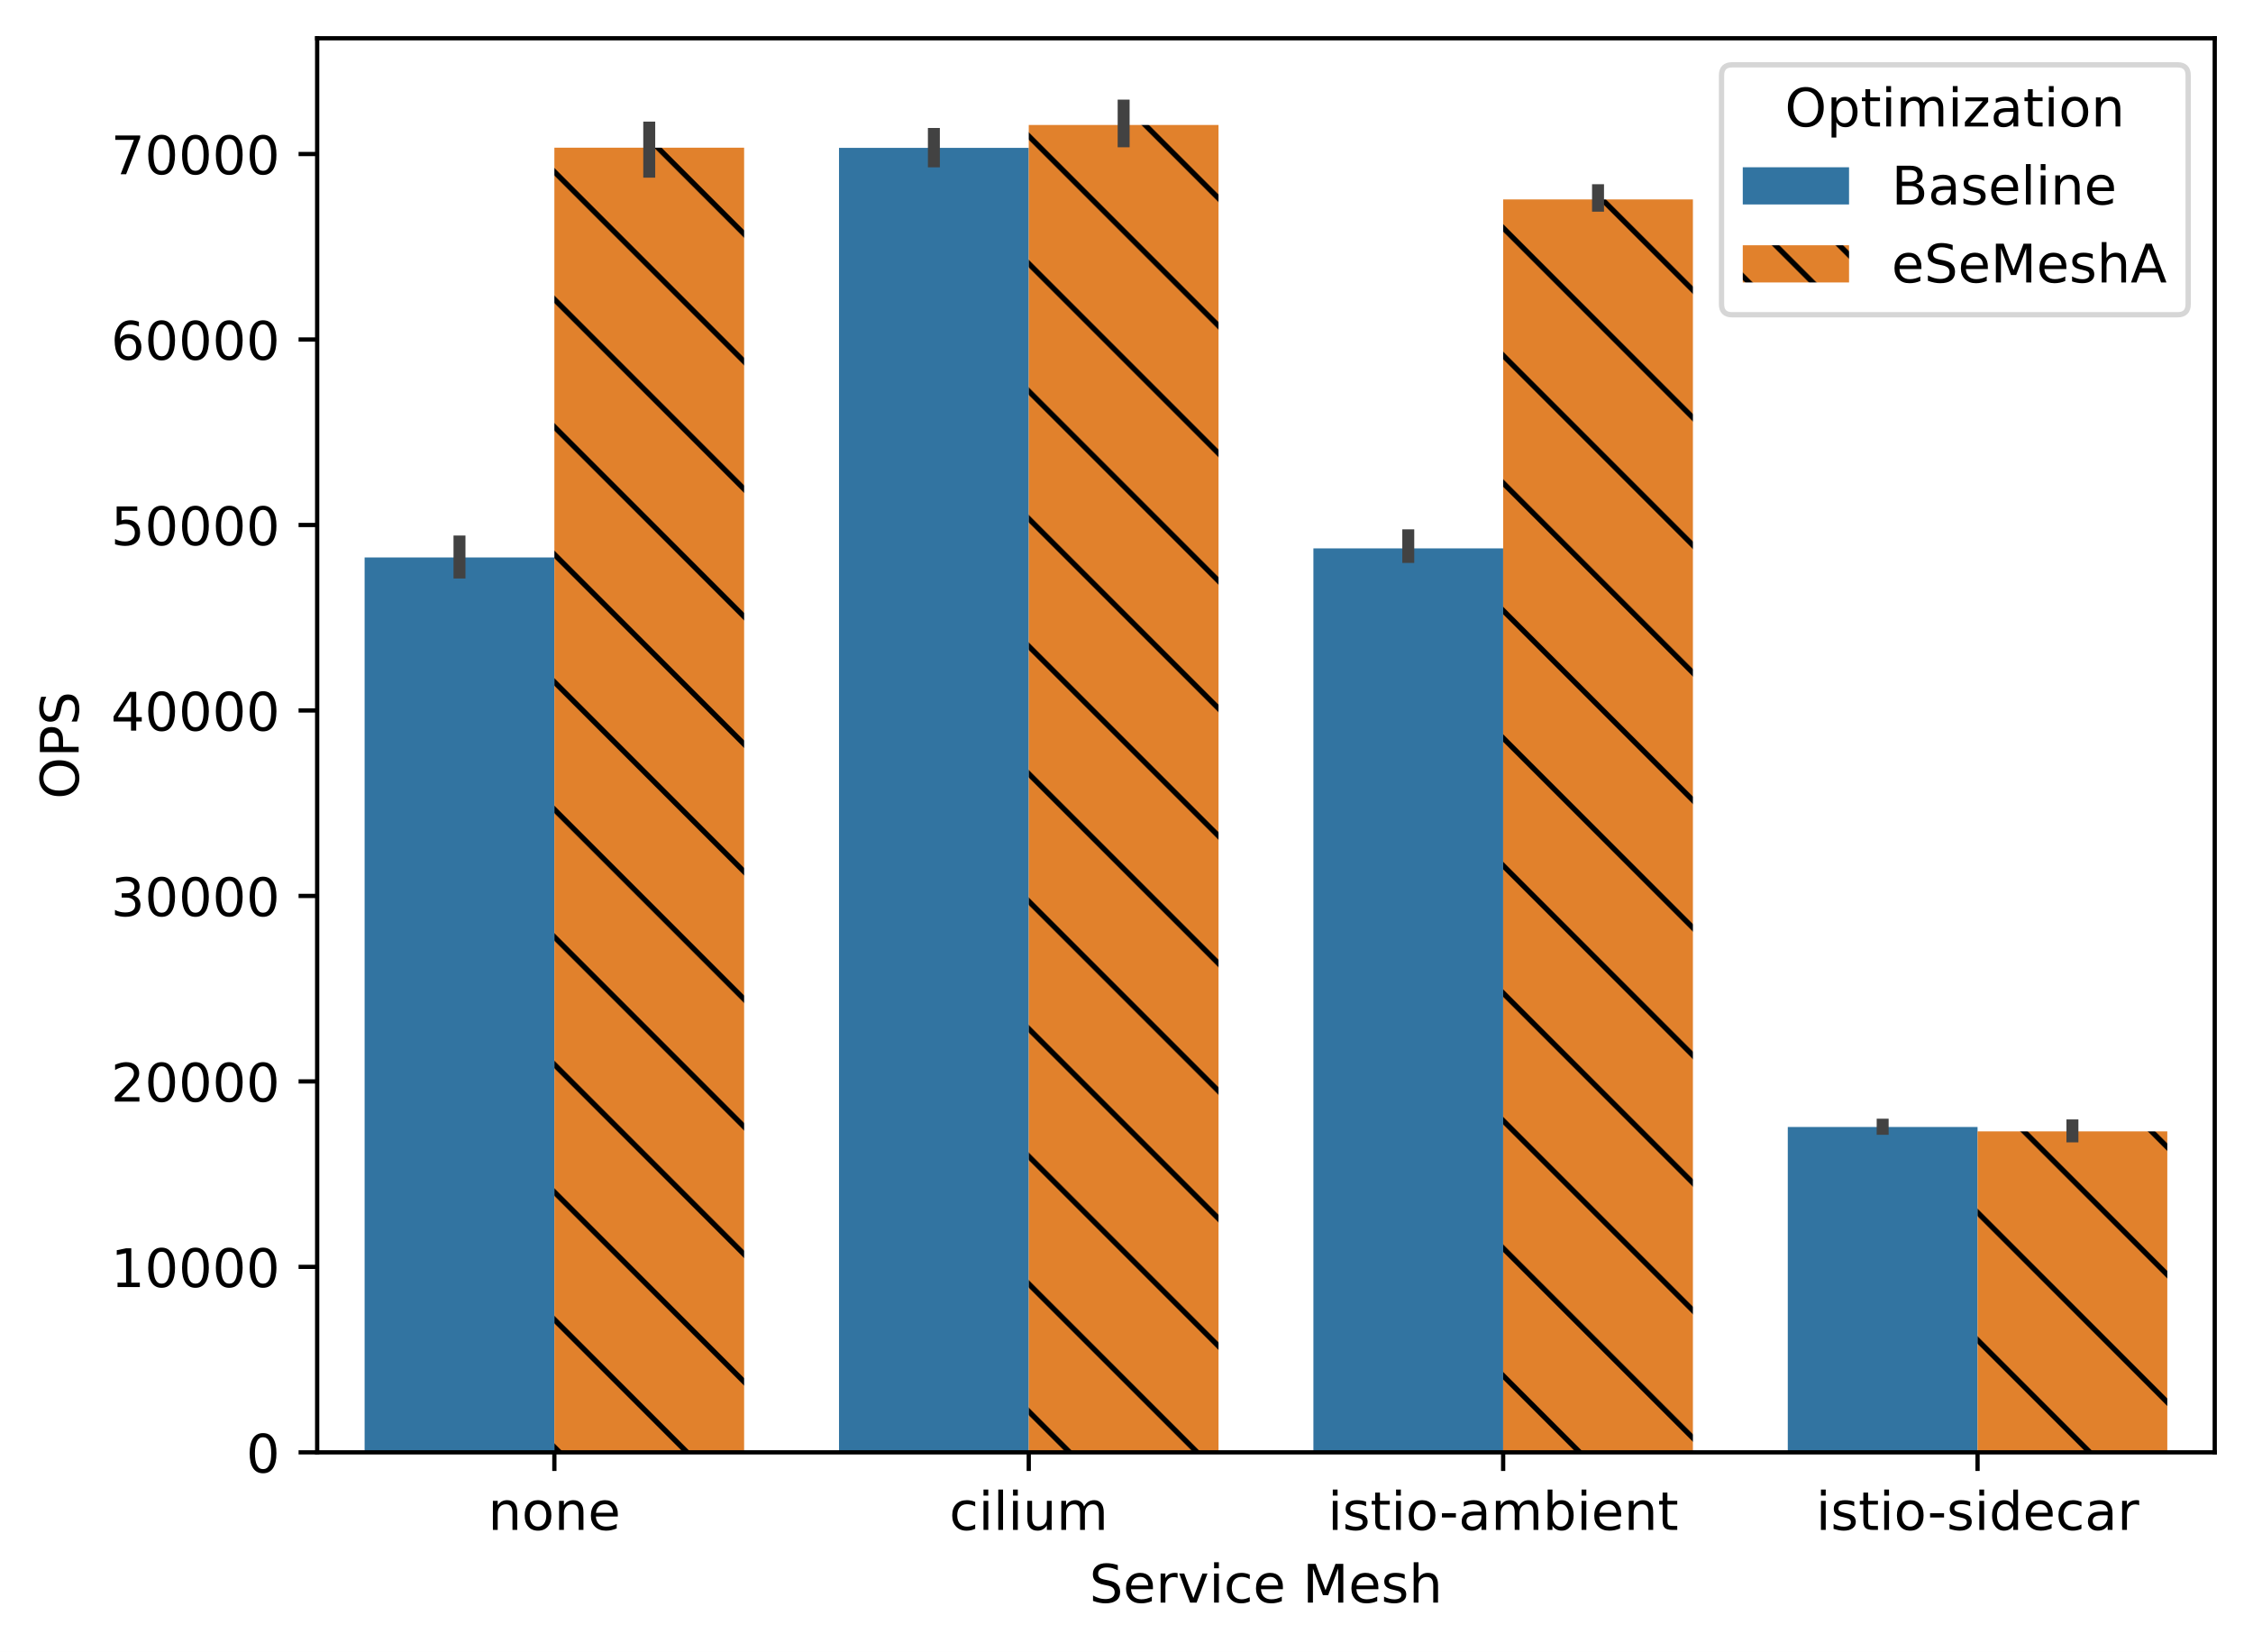
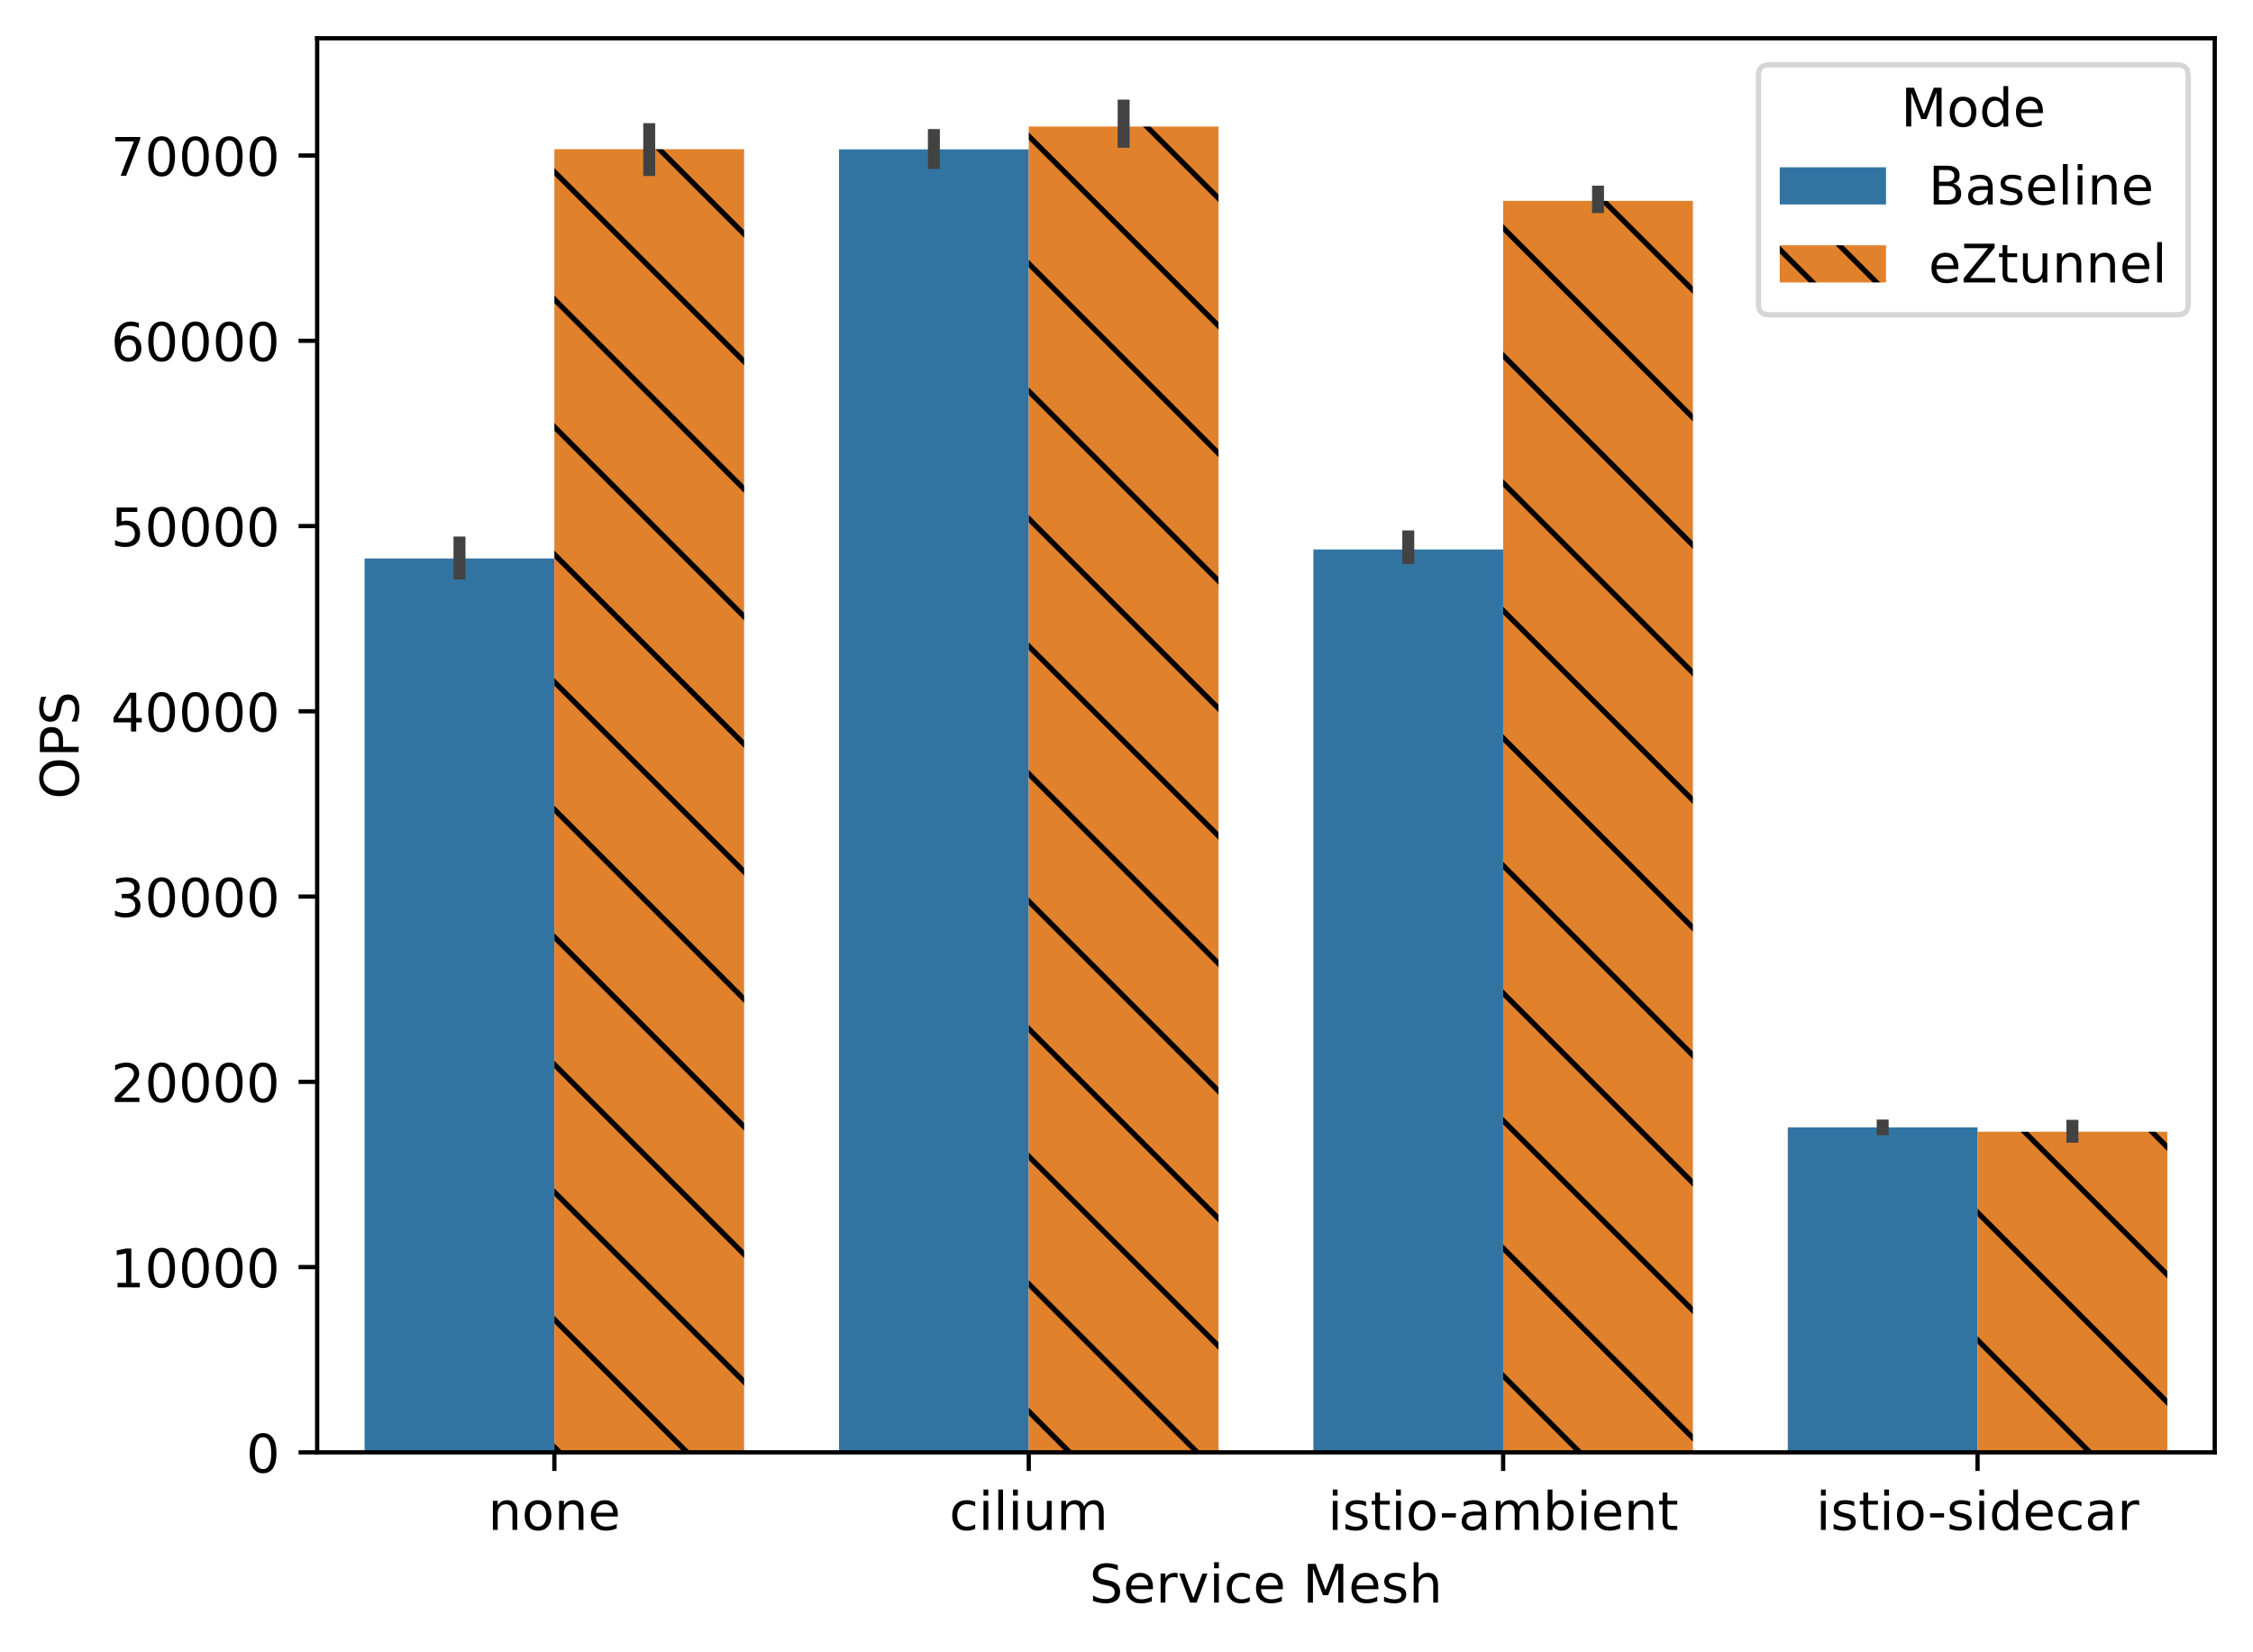
<svg xmlns="http://www.w3.org/2000/svg" xmlns:xlink="http://www.w3.org/1999/xlink" width="424.011pt" height="310.868pt" viewBox="0 0 424.011 310.868" version="1.1">
  <defs>
    <style type="text/css">*{stroke-linejoin: round; stroke-linecap: butt}</style>
  </defs>
  <g id="figure_1">
    <g id="patch_1">
      <path d="M 0 310.868  L 424.011 310.868  L 424.011 0  L 0 0  z " style="fill: #ffffff" />
    </g>
    <g id="axes_1">
      <g id="patch_2">
        <path d="M 59.691 273.312  L 416.811 273.312  L 416.811 7.2  L 59.691 7.2  z " style="fill: #ffffff" />
      </g>
      <g id="patch_3">
-         <path d="M 68.619 273.312  L 104.331 273.312  L 104.331 104.905  L 68.619 104.905  z " clip-path="url(#paa64624ed4)" style="fill: #3274a1" />
+         <path d="M 68.619 273.312  L 104.331 273.312  L 104.331 105.102  L 68.619 105.102  z " clip-path="url(#paa64624ed4)" style="fill: #3274a1" />
      </g>
      <g id="patch_4">
-         <path d="M 157.899 273.312  L 193.611 273.312  L 193.611 27.824  L 157.899 27.824  z " clip-path="url(#paa64624ed4)" style="fill: #3274a1" />
+         <path d="M 157.899 273.312  L 193.611 273.312  L 193.611 28.111  L 157.899 28.111  z " clip-path="url(#paa64624ed4)" style="fill: #3274a1" />
      </g>
      <g id="patch_5">
-         <path d="M 247.179 273.312  L 282.891 273.312  L 282.891 103.201  L 247.179 103.201  z " clip-path="url(#paa64624ed4)" style="fill: #3274a1" />
+         <path d="M 247.179 273.312  L 282.891 273.312  L 282.891 103.399  L 247.179 103.399  z " clip-path="url(#paa64624ed4)" style="fill: #3274a1" />
      </g>
      <g id="patch_6">
-         <path d="M 336.459 273.312  L 372.171 273.312  L 372.171 212.082  L 336.459 212.082  z " clip-path="url(#paa64624ed4)" style="fill: #3274a1" />
+         <path d="M 336.459 273.312  L 372.171 273.312  L 372.171 212.153  L 336.459 212.153  z " clip-path="url(#paa64624ed4)" style="fill: #3274a1" />
      </g>
      <g id="patch_7">
-         <path d="M 104.331 273.312  L 140.043 273.312  L 140.043 27.789  L 104.331 27.789  z " clip-path="url(#paa64624ed4)" style="fill: url(#he0cd103566)" />
+         <path d="M 104.331 273.312  L 140.043 273.312  L 140.043 28.075  L 104.331 28.075  z " clip-path="url(#paa64624ed4)" style="fill: url(#he0cd103566)" />
      </g>
      <g id="patch_8">
-         <path d="M 193.611 273.312  L 229.323 273.312  L 229.323 23.518  L 193.611 23.518  z " clip-path="url(#paa64624ed4)" style="fill: url(#he0cd103566)" />
+         <path d="M 193.611 273.312  L 229.323 273.312  L 229.323 23.809  L 193.611 23.809  z " clip-path="url(#paa64624ed4)" style="fill: url(#he0cd103566)" />
      </g>
      <g id="patch_9">
-         <path d="M 282.891 273.312  L 318.603 273.312  L 318.603 37.524  L 282.891 37.524  z " clip-path="url(#paa64624ed4)" style="fill: url(#he0cd103566)" />
+         <path d="M 282.891 273.312  L 318.603 273.312  L 318.603 37.799  L 282.891 37.799  z " clip-path="url(#paa64624ed4)" style="fill: url(#he0cd103566)" />
      </g>
      <g id="patch_10">
-         <path d="M 372.171 273.312  L 407.883 273.312  L 407.883 212.91  L 372.171 212.91  z " clip-path="url(#paa64624ed4)" style="fill: url(#he0cd103566)" />
+         <path d="M 372.171 273.312  L 407.883 273.312  L 407.883 212.981  L 372.171 212.981  z " clip-path="url(#paa64624ed4)" style="fill: url(#he0cd103566)" />
      </g>
      <g id="patch_11">
        <path d="M 104.331 273.312  L 104.331 273.312  L 104.331 273.312  L 104.331 273.312  z " clip-path="url(#paa64624ed4)" style="fill: #3274a1" />
      </g>
      <g id="patch_12">
        <path d="M 104.331 273.312  L 104.331 273.312  L 104.331 273.312  L 104.331 273.312  z " clip-path="url(#paa64624ed4)" style="fill: #e1812c" />
      </g>
      <g id="matplotlib.axis_1">
        <g id="xtick_1">
          <g id="line2d_1">
            <defs>
              <path id="mbcb02aef95" d="M 0 0  L 0 3.5  " style="stroke: #000000; stroke-width: 0.8" />
            </defs>
            <g>
              <use xlink:href="#mbcb02aef95" x="104.331" y="273.312" style="stroke: #000000; stroke-width: 0.8" />
            </g>
          </g>
          <g id="text_1">
            <g transform="translate(91.85719 287.9104) scale(0.1 -0.1)">
              <defs>
                <path id="DejaVuSans-6e" d="M 3513 2113  L 3513 0  L 2938 0  L 2938 2094  Q 2938 2591 2744 2837  Q 2550 3084 2163 3084  Q 1697 3084 1428 2787  Q 1159 2491 1159 1978  L 1159 0  L 581 0  L 581 3500  L 1159 3500  L 1159 2956  Q 1366 3272 1645 3428  Q 1925 3584 2291 3584  Q 2894 3584 3203 3211  Q 3513 2838 3513 2113  z " transform="scale(0.015625)" />
                <path id="DejaVuSans-6f" d="M 1959 3097  Q 1497 3097 1228 2736  Q 959 2375 959 1747  Q 959 1119 1226 758  Q 1494 397 1959 397  Q 2419 397 2687 759  Q 2956 1122 2956 1747  Q 2956 2369 2687 2733  Q 2419 3097 1959 3097  z M 1959 3584  Q 2709 3584 3137 3096  Q 3566 2609 3566 1747  Q 3566 888 3137 398  Q 2709 -91 1959 -91  Q 1206 -91 779 398  Q 353 888 353 1747  Q 353 2609 779 3096  Q 1206 3584 1959 3584  z " transform="scale(0.015625)" />
                <path id="DejaVuSans-65" d="M 3597 1894  L 3597 1613  L 953 1613  Q 991 1019 1311 708  Q 1631 397 2203 397  Q 2534 397 2845 478  Q 3156 559 3463 722  L 3463 178  Q 3153 47 2828 -22  Q 2503 -91 2169 -91  Q 1331 -91 842 396  Q 353 884 353 1716  Q 353 2575 817 3079  Q 1281 3584 2069 3584  Q 2775 3584 3186 3129  Q 3597 2675 3597 1894  z M 3022 2063  Q 3016 2534 2758 2815  Q 2500 3097 2075 3097  Q 1594 3097 1305 2825  Q 1016 2553 972 2059  L 3022 2063  z " transform="scale(0.015625)" />
              </defs>
              <use xlink:href="#DejaVuSans-6e" />
              <use xlink:href="#DejaVuSans-6f" transform="translate(63.37891 0)" />
              <use xlink:href="#DejaVuSans-6e" transform="translate(124.5605 0)" />
              <use xlink:href="#DejaVuSans-65" transform="translate(187.9395 0)" />
            </g>
          </g>
        </g>
        <g id="xtick_2">
          <g id="line2d_2">
            <g>
              <use xlink:href="#mbcb02aef95" x="193.611" y="273.312" style="stroke: #000000; stroke-width: 0.8" />
            </g>
          </g>
          <g id="text_2">
            <g transform="translate(178.6552 287.9104) scale(0.1 -0.1)">
              <defs>
                <path id="DejaVuSans-63" d="M 3122 3366  L 3122 2828  Q 2878 2963 2633 3030  Q 2388 3097 2138 3097  Q 1578 3097 1268 2742  Q 959 2388 959 1747  Q 959 1106 1268 751  Q 1578 397 2138 397  Q 2388 397 2633 464  Q 2878 531 3122 666  L 3122 134  Q 2881 22 2623 -34  Q 2366 -91 2075 -91  Q 1284 -91 818 406  Q 353 903 353 1747  Q 353 2603 823 3093  Q 1294 3584 2113 3584  Q 2378 3584 2631 3529  Q 2884 3475 3122 3366  z " transform="scale(0.015625)" />
                <path id="DejaVuSans-69" d="M 603 3500  L 1178 3500  L 1178 0  L 603 0  L 603 3500  z M 603 4863  L 1178 4863  L 1178 4134  L 603 4134  L 603 4863  z " transform="scale(0.015625)" />
                <path id="DejaVuSans-6c" d="M 603 4863  L 1178 4863  L 1178 0  L 603 0  L 603 4863  z " transform="scale(0.015625)" />
                <path id="DejaVuSans-75" d="M 544 1381  L 544 3500  L 1119 3500  L 1119 1403  Q 1119 906 1312 657  Q 1506 409 1894 409  Q 2359 409 2629 706  Q 2900 1003 2900 1516  L 2900 3500  L 3475 3500  L 3475 0  L 2900 0  L 2900 538  Q 2691 219 2414 64  Q 2138 -91 1772 -91  Q 1169 -91 856 284  Q 544 659 544 1381  z M 1991 3584  L 1991 3584  z " transform="scale(0.015625)" />
                <path id="DejaVuSans-6d" d="M 3328 2828  Q 3544 3216 3844 3400  Q 4144 3584 4550 3584  Q 5097 3584 5394 3201  Q 5691 2819 5691 2113  L 5691 0  L 5113 0  L 5113 2094  Q 5113 2597 4934 2840  Q 4756 3084 4391 3084  Q 3944 3084 3684 2787  Q 3425 2491 3425 1978  L 3425 0  L 2847 0  L 2847 2094  Q 2847 2600 2669 2842  Q 2491 3084 2119 3084  Q 1678 3084 1418 2786  Q 1159 2488 1159 1978  L 1159 0  L 581 0  L 581 3500  L 1159 3500  L 1159 2956  Q 1356 3278 1631 3431  Q 1906 3584 2284 3584  Q 2666 3584 2933 3390  Q 3200 3197 3328 2828  z " transform="scale(0.015625)" />
              </defs>
              <use xlink:href="#DejaVuSans-63" />
              <use xlink:href="#DejaVuSans-69" transform="translate(54.98047 0)" />
              <use xlink:href="#DejaVuSans-6c" transform="translate(82.76367 0)" />
              <use xlink:href="#DejaVuSans-69" transform="translate(110.5469 0)" />
              <use xlink:href="#DejaVuSans-75" transform="translate(138.3301 0)" />
              <use xlink:href="#DejaVuSans-6d" transform="translate(201.709 0)" />
            </g>
          </g>
        </g>
        <g id="xtick_3">
          <g id="line2d_3">
            <g>
              <use xlink:href="#mbcb02aef95" x="282.891" y="273.312" style="stroke: #000000; stroke-width: 0.8" />
            </g>
          </g>
          <g id="text_3">
            <g transform="translate(249.8875 287.9104) scale(0.1 -0.1)">
              <defs>
                <path id="DejaVuSans-73" d="M 2834 3397  L 2834 2853  Q 2591 2978 2328 3040  Q 2066 3103 1784 3103  Q 1356 3103 1142 2972  Q 928 2841 928 2578  Q 928 2378 1081 2264  Q 1234 2150 1697 2047  L 1894 2003  Q 2506 1872 2764 1633  Q 3022 1394 3022 966  Q 3022 478 2636 193  Q 2250 -91 1575 -91  Q 1294 -91 989 -36  Q 684 19 347 128  L 347 722  Q 666 556 975 473  Q 1284 391 1588 391  Q 1994 391 2212 530  Q 2431 669 2431 922  Q 2431 1156 2273 1281  Q 2116 1406 1581 1522  L 1381 1569  Q 847 1681 609 1914  Q 372 2147 372 2553  Q 372 3047 722 3315  Q 1072 3584 1716 3584  Q 2034 3584 2315 3537  Q 2597 3491 2834 3397  z " transform="scale(0.015625)" />
                <path id="DejaVuSans-74" d="M 1172 4494  L 1172 3500  L 2356 3500  L 2356 3053  L 1172 3053  L 1172 1153  Q 1172 725 1289 603  Q 1406 481 1766 481  L 2356 481  L 2356 0  L 1766 0  Q 1100 0 847 248  Q 594 497 594 1153  L 594 3053  L 172 3053  L 172 3500  L 594 3500  L 594 4494  L 1172 4494  z " transform="scale(0.015625)" />
                <path id="DejaVuSans-2d" d="M 313 2009  L 1997 2009  L 1997 1497  L 313 1497  L 313 2009  z " transform="scale(0.015625)" />
                <path id="DejaVuSans-61" d="M 2194 1759  Q 1497 1759 1228 1600  Q 959 1441 959 1056  Q 959 750 1161 570  Q 1363 391 1709 391  Q 2188 391 2477 730  Q 2766 1069 2766 1631  L 2766 1759  L 2194 1759  z M 3341 1997  L 3341 0  L 2766 0  L 2766 531  Q 2569 213 2275 61  Q 1981 -91 1556 -91  Q 1019 -91 701 211  Q 384 513 384 1019  Q 384 1609 779 1909  Q 1175 2209 1959 2209  L 2766 2209  L 2766 2266  Q 2766 2663 2505 2880  Q 2244 3097 1772 3097  Q 1472 3097 1187 3025  Q 903 2953 641 2809  L 641 3341  Q 956 3463 1253 3523  Q 1550 3584 1831 3584  Q 2591 3584 2966 3190  Q 3341 2797 3341 1997  z " transform="scale(0.015625)" />
                <path id="DejaVuSans-62" d="M 3116 1747  Q 3116 2381 2855 2742  Q 2594 3103 2138 3103  Q 1681 3103 1420 2742  Q 1159 2381 1159 1747  Q 1159 1113 1420 752  Q 1681 391 2138 391  Q 2594 391 2855 752  Q 3116 1113 3116 1747  z M 1159 2969  Q 1341 3281 1617 3432  Q 1894 3584 2278 3584  Q 2916 3584 3314 3078  Q 3713 2572 3713 1747  Q 3713 922 3314 415  Q 2916 -91 2278 -91  Q 1894 -91 1617 61  Q 1341 213 1159 525  L 1159 0  L 581 0  L 581 4863  L 1159 4863  L 1159 2969  z " transform="scale(0.015625)" />
              </defs>
              <use xlink:href="#DejaVuSans-69" />
              <use xlink:href="#DejaVuSans-73" transform="translate(27.7832 0)" />
              <use xlink:href="#DejaVuSans-74" transform="translate(79.88281 0)" />
              <use xlink:href="#DejaVuSans-69" transform="translate(119.0918 0)" />
              <use xlink:href="#DejaVuSans-6f" transform="translate(146.875 0)" />
              <use xlink:href="#DejaVuSans-2d" transform="translate(209.9316 0)" />
              <use xlink:href="#DejaVuSans-61" transform="translate(246.0156 0)" />
              <use xlink:href="#DejaVuSans-6d" transform="translate(307.2949 0)" />
              <use xlink:href="#DejaVuSans-62" transform="translate(404.707 0)" />
              <use xlink:href="#DejaVuSans-69" transform="translate(468.1836 0)" />
              <use xlink:href="#DejaVuSans-65" transform="translate(495.9668 0)" />
              <use xlink:href="#DejaVuSans-6e" transform="translate(557.4902 0)" />
              <use xlink:href="#DejaVuSans-74" transform="translate(620.8691 0)" />
            </g>
          </g>
        </g>
        <g id="xtick_4">
          <g id="line2d_4">
            <g>
              <use xlink:href="#mbcb02aef95" x="372.171" y="273.312" style="stroke: #000000; stroke-width: 0.8" />
            </g>
          </g>
          <g id="text_4">
            <g transform="translate(341.7573 287.9104) scale(0.1 -0.1)">
              <defs>
                <path id="DejaVuSans-64" d="M 2906 2969  L 2906 4863  L 3481 4863  L 3481 0  L 2906 0  L 2906 525  Q 2725 213 2448 61  Q 2172 -91 1784 -91  Q 1150 -91 751 415  Q 353 922 353 1747  Q 353 2572 751 3078  Q 1150 3584 1784 3584  Q 2172 3584 2448 3432  Q 2725 3281 2906 2969  z M 947 1747  Q 947 1113 1208 752  Q 1469 391 1925 391  Q 2381 391 2643 752  Q 2906 1113 2906 1747  Q 2906 2381 2643 2742  Q 2381 3103 1925 3103  Q 1469 3103 1208 2742  Q 947 2381 947 1747  z " transform="scale(0.015625)" />
                <path id="DejaVuSans-72" d="M 2631 2963  Q 2534 3019 2420 3045  Q 2306 3072 2169 3072  Q 1681 3072 1420 2755  Q 1159 2438 1159 1844  L 1159 0  L 581 0  L 581 3500  L 1159 3500  L 1159 2956  Q 1341 3275 1631 3429  Q 1922 3584 2338 3584  Q 2397 3584 2469 3576  Q 2541 3569 2628 3553  L 2631 2963  z " transform="scale(0.015625)" />
              </defs>
              <use xlink:href="#DejaVuSans-69" />
              <use xlink:href="#DejaVuSans-73" transform="translate(27.7832 0)" />
              <use xlink:href="#DejaVuSans-74" transform="translate(79.88281 0)" />
              <use xlink:href="#DejaVuSans-69" transform="translate(119.0918 0)" />
              <use xlink:href="#DejaVuSans-6f" transform="translate(146.875 0)" />
              <use xlink:href="#DejaVuSans-2d" transform="translate(209.9316 0)" />
              <use xlink:href="#DejaVuSans-73" transform="translate(246.0156 0)" />
              <use xlink:href="#DejaVuSans-69" transform="translate(298.1152 0)" />
              <use xlink:href="#DejaVuSans-64" transform="translate(325.8984 0)" />
              <use xlink:href="#DejaVuSans-65" transform="translate(389.375 0)" />
              <use xlink:href="#DejaVuSans-63" transform="translate(450.8984 0)" />
              <use xlink:href="#DejaVuSans-61" transform="translate(505.8789 0)" />
              <use xlink:href="#DejaVuSans-72" transform="translate(567.1582 0)" />
            </g>
          </g>
        </g>
        <g id="text_5">
          <g transform="translate(205.017 301.5886) scale(0.1 -0.1)">
            <defs>
              <path id="DejaVuSans-53" d="M 3425 4513  L 3425 3897  Q 3066 4069 2747 4153  Q 2428 4238 2131 4238  Q 1616 4238 1336 4038  Q 1056 3838 1056 3469  Q 1056 3159 1242 3001  Q 1428 2844 1947 2747  L 2328 2669  Q 3034 2534 3370 2195  Q 3706 1856 3706 1288  Q 3706 609 3251 259  Q 2797 -91 1919 -91  Q 1588 -91 1214 -16  Q 841 59 441 206  L 441 856  Q 825 641 1194 531  Q 1563 422 1919 422  Q 2459 422 2753 634  Q 3047 847 3047 1241  Q 3047 1584 2836 1778  Q 2625 1972 2144 2069  L 1759 2144  Q 1053 2284 737 2584  Q 422 2884 422 3419  Q 422 4038 858 4394  Q 1294 4750 2059 4750  Q 2388 4750 2728 4690  Q 3069 4631 3425 4513  z " transform="scale(0.015625)" />
              <path id="DejaVuSans-76" d="M 191 3500  L 800 3500  L 1894 563  L 2988 3500  L 3597 3500  L 2284 0  L 1503 0  L 191 3500  z " transform="scale(0.015625)" />
              <path id="DejaVuSans-20" transform="scale(0.015625)" />
              <path id="DejaVuSans-4d" d="M 628 4666  L 1569 4666  L 2759 1491  L 3956 4666  L 4897 4666  L 4897 0  L 4281 0  L 4281 4097  L 3078 897  L 2444 897  L 1241 4097  L 1241 0  L 628 0  L 628 4666  z " transform="scale(0.015625)" />
              <path id="DejaVuSans-68" d="M 3513 2113  L 3513 0  L 2938 0  L 2938 2094  Q 2938 2591 2744 2837  Q 2550 3084 2163 3084  Q 1697 3084 1428 2787  Q 1159 2491 1159 1978  L 1159 0  L 581 0  L 581 4863  L 1159 4863  L 1159 2956  Q 1366 3272 1645 3428  Q 1925 3584 2291 3584  Q 2894 3584 3203 3211  Q 3513 2838 3513 2113  z " transform="scale(0.015625)" />
            </defs>
            <use xlink:href="#DejaVuSans-53" />
            <use xlink:href="#DejaVuSans-65" transform="translate(63.47656 0)" />
            <use xlink:href="#DejaVuSans-72" transform="translate(125 0)" />
            <use xlink:href="#DejaVuSans-76" transform="translate(166.1133 0)" />
            <use xlink:href="#DejaVuSans-69" transform="translate(225.293 0)" />
            <use xlink:href="#DejaVuSans-63" transform="translate(253.0762 0)" />
            <use xlink:href="#DejaVuSans-65" transform="translate(308.0566 0)" />
            <use xlink:href="#DejaVuSans-20" transform="translate(369.5801 0)" />
            <use xlink:href="#DejaVuSans-4d" transform="translate(401.3672 0)" />
            <use xlink:href="#DejaVuSans-65" transform="translate(487.6465 0)" />
            <use xlink:href="#DejaVuSans-73" transform="translate(549.1699 0)" />
            <use xlink:href="#DejaVuSans-68" transform="translate(601.2695 0)" />
          </g>
        </g>
      </g>
      <g id="matplotlib.axis_2">
        <g id="ytick_1">
          <g id="line2d_5">
            <defs>
              <path id="me5179b328b" d="M 0 0  L -3.5 0  " style="stroke: #000000; stroke-width: 0.8" />
            </defs>
            <g>
              <use xlink:href="#me5179b328b" x="59.691" y="273.312" style="stroke: #000000; stroke-width: 0.8" />
            </g>
          </g>
          <g id="text_6">
            <g transform="translate(46.32812 277.1112) scale(0.1 -0.1)">
              <defs>
                <path id="DejaVuSans-30" d="M 2034 4250  Q 1547 4250 1301 3770  Q 1056 3291 1056 2328  Q 1056 1369 1301 889  Q 1547 409 2034 409  Q 2525 409 2770 889  Q 3016 1369 3016 2328  Q 3016 3291 2770 3770  Q 2525 4250 2034 4250  z M 2034 4750  Q 2819 4750 3233 4129  Q 3647 3509 3647 2328  Q 3647 1150 3233 529  Q 2819 -91 2034 -91  Q 1250 -91 836 529  Q 422 1150 422 2328  Q 422 3509 836 4129  Q 1250 4750 2034 4750  z " transform="scale(0.015625)" />
              </defs>
              <use xlink:href="#DejaVuSans-30" />
            </g>
          </g>
        </g>
        <g id="ytick_2">
          <g id="line2d_6">
            <g>
-               <use xlink:href="#me5179b328b" x="59.691" y="238.408" style="stroke: #000000; stroke-width: 0.8" />
+               <use xlink:href="#me5179b328b" x="59.691" y="238.449" style="stroke: #000000; stroke-width: 0.8" />
            </g>
          </g>
          <g id="text_7">
-             <g transform="translate(20.87813 242.2074) scale(0.1 -0.1)">
+             <g transform="translate(20.87813 242.2481) scale(0.1 -0.1)">
              <defs>
                <path id="DejaVuSans-31" d="M 794 531  L 1825 531  L 1825 4091  L 703 3866  L 703 4441  L 1819 4666  L 2450 4666  L 2450 531  L 3481 531  L 3481 0  L 794 0  L 794 531  z " transform="scale(0.015625)" />
              </defs>
              <use xlink:href="#DejaVuSans-31" />
              <use xlink:href="#DejaVuSans-30" transform="translate(63.62305 0)" />
              <use xlink:href="#DejaVuSans-30" transform="translate(127.2461 0)" />
              <use xlink:href="#DejaVuSans-30" transform="translate(190.8691 0)" />
              <use xlink:href="#DejaVuSans-30" transform="translate(254.4922 0)" />
            </g>
          </g>
        </g>
        <g id="ytick_3">
          <g id="line2d_7">
            <g>
-               <use xlink:href="#me5179b328b" x="59.691" y="203.504" style="stroke: #000000; stroke-width: 0.8" />
+               <use xlink:href="#me5179b328b" x="59.691" y="203.586" style="stroke: #000000; stroke-width: 0.8" />
            </g>
          </g>
          <g id="text_8">
-             <g transform="translate(20.87813 207.3036) scale(0.1 -0.1)">
+             <g transform="translate(20.87813 207.385) scale(0.1 -0.1)">
              <defs>
                <path id="DejaVuSans-32" d="M 1228 531  L 3431 531  L 3431 0  L 469 0  L 469 531  Q 828 903 1448 1529  Q 2069 2156 2228 2338  Q 2531 2678 2651 2914  Q 2772 3150 2772 3378  Q 2772 3750 2511 3984  Q 2250 4219 1831 4219  Q 1534 4219 1204 4116  Q 875 4013 500 3803  L 500 4441  Q 881 4594 1212 4672  Q 1544 4750 1819 4750  Q 2544 4750 2975 4387  Q 3406 4025 3406 3419  Q 3406 3131 3298 2873  Q 3191 2616 2906 2266  Q 2828 2175 2409 1742  Q 1991 1309 1228 531  z " transform="scale(0.015625)" />
              </defs>
              <use xlink:href="#DejaVuSans-32" />
              <use xlink:href="#DejaVuSans-30" transform="translate(63.62305 0)" />
              <use xlink:href="#DejaVuSans-30" transform="translate(127.2461 0)" />
              <use xlink:href="#DejaVuSans-30" transform="translate(190.8691 0)" />
              <use xlink:href="#DejaVuSans-30" transform="translate(254.4922 0)" />
            </g>
          </g>
        </g>
        <g id="ytick_4">
          <g id="line2d_8">
            <g>
-               <use xlink:href="#me5179b328b" x="59.691" y="168.601" style="stroke: #000000; stroke-width: 0.8" />
+               <use xlink:href="#me5179b328b" x="59.691" y="168.723" style="stroke: #000000; stroke-width: 0.8" />
            </g>
          </g>
          <g id="text_9">
-             <g transform="translate(20.87813 172.3998) scale(0.1 -0.1)">
+             <g transform="translate(20.87813 172.522) scale(0.1 -0.1)">
              <defs>
                <path id="DejaVuSans-33" d="M 2597 2516  Q 3050 2419 3304 2112  Q 3559 1806 3559 1356  Q 3559 666 3084 287  Q 2609 -91 1734 -91  Q 1441 -91 1130 -33  Q 819 25 488 141  L 488 750  Q 750 597 1062 519  Q 1375 441 1716 441  Q 2309 441 2620 675  Q 2931 909 2931 1356  Q 2931 1769 2642 2001  Q 2353 2234 1838 2234  L 1294 2234  L 1294 2753  L 1863 2753  Q 2328 2753 2575 2939  Q 2822 3125 2822 3475  Q 2822 3834 2567 4026  Q 2313 4219 1838 4219  Q 1578 4219 1281 4162  Q 984 4106 628 3988  L 628 4550  Q 988 4650 1302 4700  Q 1616 4750 1894 4750  Q 2613 4750 3031 4423  Q 3450 4097 3450 3541  Q 3450 3153 3228 2886  Q 3006 2619 2597 2516  z " transform="scale(0.015625)" />
              </defs>
              <use xlink:href="#DejaVuSans-33" />
              <use xlink:href="#DejaVuSans-30" transform="translate(63.62305 0)" />
              <use xlink:href="#DejaVuSans-30" transform="translate(127.2461 0)" />
              <use xlink:href="#DejaVuSans-30" transform="translate(190.8691 0)" />
              <use xlink:href="#DejaVuSans-30" transform="translate(254.4922 0)" />
            </g>
          </g>
        </g>
        <g id="ytick_5">
          <g id="line2d_9">
            <g>
-               <use xlink:href="#me5179b328b" x="59.691" y="133.697" style="stroke: #000000; stroke-width: 0.8" />
+               <use xlink:href="#me5179b328b" x="59.691" y="133.86" style="stroke: #000000; stroke-width: 0.8" />
            </g>
          </g>
          <g id="text_10">
-             <g transform="translate(20.87813 137.496) scale(0.1 -0.1)">
+             <g transform="translate(20.87813 137.6589) scale(0.1 -0.1)">
              <defs>
                <path id="DejaVuSans-34" d="M 2419 4116  L 825 1625  L 2419 1625  L 2419 4116  z M 2253 4666  L 3047 4666  L 3047 1625  L 3713 1625  L 3713 1100  L 3047 1100  L 3047 0  L 2419 0  L 2419 1100  L 313 1100  L 313 1709  L 2253 4666  z " transform="scale(0.015625)" />
              </defs>
              <use xlink:href="#DejaVuSans-34" />
              <use xlink:href="#DejaVuSans-30" transform="translate(63.62305 0)" />
              <use xlink:href="#DejaVuSans-30" transform="translate(127.2461 0)" />
              <use xlink:href="#DejaVuSans-30" transform="translate(190.8691 0)" />
              <use xlink:href="#DejaVuSans-30" transform="translate(254.4922 0)" />
            </g>
          </g>
        </g>
        <g id="ytick_6">
          <g id="line2d_10">
            <g>
-               <use xlink:href="#me5179b328b" x="59.691" y="98.793" style="stroke: #000000; stroke-width: 0.8" />
+               <use xlink:href="#me5179b328b" x="59.691" y="98.997" style="stroke: #000000; stroke-width: 0.8" />
            </g>
          </g>
          <g id="text_11">
-             <g transform="translate(20.87813 102.5922) scale(0.1 -0.1)">
+             <g transform="translate(20.87813 102.7958) scale(0.1 -0.1)">
              <defs>
                <path id="DejaVuSans-35" d="M 691 4666  L 3169 4666  L 3169 4134  L 1269 4134  L 1269 2991  Q 1406 3038 1543 3061  Q 1681 3084 1819 3084  Q 2600 3084 3056 2656  Q 3513 2228 3513 1497  Q 3513 744 3044 326  Q 2575 -91 1722 -91  Q 1428 -91 1123 -41  Q 819 9 494 109  L 494 744  Q 775 591 1075 516  Q 1375 441 1709 441  Q 2250 441 2565 725  Q 2881 1009 2881 1497  Q 2881 1984 2565 2268  Q 2250 2553 1709 2553  Q 1456 2553 1204 2497  Q 953 2441 691 2322  L 691 4666  z " transform="scale(0.015625)" />
              </defs>
              <use xlink:href="#DejaVuSans-35" />
              <use xlink:href="#DejaVuSans-30" transform="translate(63.62305 0)" />
              <use xlink:href="#DejaVuSans-30" transform="translate(127.2461 0)" />
              <use xlink:href="#DejaVuSans-30" transform="translate(190.8691 0)" />
              <use xlink:href="#DejaVuSans-30" transform="translate(254.4922 0)" />
            </g>
          </g>
        </g>
        <g id="ytick_7">
          <g id="line2d_11">
            <g>
-               <use xlink:href="#me5179b328b" x="59.691" y="63.889" style="stroke: #000000; stroke-width: 0.8" />
+               <use xlink:href="#me5179b328b" x="59.691" y="64.133" style="stroke: #000000; stroke-width: 0.8" />
            </g>
          </g>
          <g id="text_12">
-             <g transform="translate(20.87813 67.6884) scale(0.1 -0.1)">
+             <g transform="translate(20.87813 67.9327) scale(0.1 -0.1)">
              <defs>
                <path id="DejaVuSans-36" d="M 2113 2584  Q 1688 2584 1439 2293  Q 1191 2003 1191 1497  Q 1191 994 1439 701  Q 1688 409 2113 409  Q 2538 409 2786 701  Q 3034 994 3034 1497  Q 3034 2003 2786 2293  Q 2538 2584 2113 2584  z M 3366 4563  L 3366 3988  Q 3128 4100 2886 4159  Q 2644 4219 2406 4219  Q 1781 4219 1451 3797  Q 1122 3375 1075 2522  Q 1259 2794 1537 2939  Q 1816 3084 2150 3084  Q 2853 3084 3261 2657  Q 3669 2231 3669 1497  Q 3669 778 3244 343  Q 2819 -91 2113 -91  Q 1303 -91 875 529  Q 447 1150 447 2328  Q 447 3434 972 4092  Q 1497 4750 2381 4750  Q 2619 4750 2861 4703  Q 3103 4656 3366 4563  z " transform="scale(0.015625)" />
              </defs>
              <use xlink:href="#DejaVuSans-36" />
              <use xlink:href="#DejaVuSans-30" transform="translate(63.62305 0)" />
              <use xlink:href="#DejaVuSans-30" transform="translate(127.2461 0)" />
              <use xlink:href="#DejaVuSans-30" transform="translate(190.8691 0)" />
              <use xlink:href="#DejaVuSans-30" transform="translate(254.4922 0)" />
            </g>
          </g>
        </g>
        <g id="ytick_8">
          <g id="line2d_12">
            <g>
-               <use xlink:href="#me5179b328b" x="59.691" y="28.985" style="stroke: #000000; stroke-width: 0.8" />
+               <use xlink:href="#me5179b328b" x="59.691" y="29.27" style="stroke: #000000; stroke-width: 0.8" />
            </g>
          </g>
          <g id="text_13">
-             <g transform="translate(20.87813 32.7846) scale(0.1 -0.1)">
+             <g transform="translate(20.87813 33.06961) scale(0.1 -0.1)">
              <defs>
                <path id="DejaVuSans-37" d="M 525 4666  L 3525 4666  L 3525 4397  L 1831 0  L 1172 0  L 2766 4134  L 525 4134  L 525 4666  z " transform="scale(0.015625)" />
              </defs>
              <use xlink:href="#DejaVuSans-37" />
              <use xlink:href="#DejaVuSans-30" transform="translate(63.62305 0)" />
              <use xlink:href="#DejaVuSans-30" transform="translate(127.2461 0)" />
              <use xlink:href="#DejaVuSans-30" transform="translate(190.8691 0)" />
              <use xlink:href="#DejaVuSans-30" transform="translate(254.4922 0)" />
            </g>
          </g>
        </g>
        <g id="text_14">
          <g transform="translate(14.79844 150.381) rotate(-90) scale(0.1 -0.1)">
            <defs>
              <path id="DejaVuSans-4f" d="M 2522 4238  Q 1834 4238 1429 3725  Q 1025 3213 1025 2328  Q 1025 1447 1429 934  Q 1834 422 2522 422  Q 3209 422 3611 934  Q 4013 1447 4013 2328  Q 4013 3213 3611 3725  Q 3209 4238 2522 4238  z M 2522 4750  Q 3503 4750 4090 4092  Q 4678 3434 4678 2328  Q 4678 1225 4090 567  Q 3503 -91 2522 -91  Q 1538 -91 948 565  Q 359 1222 359 2328  Q 359 3434 948 4092  Q 1538 4750 2522 4750  z " transform="scale(0.015625)" />
              <path id="DejaVuSans-50" d="M 1259 4147  L 1259 2394  L 2053 2394  Q 2494 2394 2734 2622  Q 2975 2850 2975 3272  Q 2975 3691 2734 3919  Q 2494 4147 2053 4147  L 1259 4147  z M 628 4666  L 2053 4666  Q 2838 4666 3239 4311  Q 3641 3956 3641 3272  Q 3641 2581 3239 2228  Q 2838 1875 2053 1875  L 1259 1875  L 1259 0  L 628 0  L 628 4666  z " transform="scale(0.015625)" />
            </defs>
            <use xlink:href="#DejaVuSans-4f" />
            <use xlink:href="#DejaVuSans-50" transform="translate(78.71094 0)" />
            <use xlink:href="#DejaVuSans-53" transform="translate(139.0137 0)" />
          </g>
        </g>
      </g>
      <g id="line2d_13">
-         <path d="M 86.475 107.737  L 86.475 101.902  " clip-path="url(#paa64624ed4)" style="fill: none; stroke: #424242; stroke-width: 2.25; stroke-linecap: square" />
+         <path d="M 86.475 107.93  L 86.475 102.101  " clip-path="url(#paa64624ed4)" style="fill: none; stroke: #424242; stroke-width: 2.25; stroke-linecap: square" />
      </g>
      <g id="line2d_14">
-         <path d="M 175.755 30.37  L 175.755 25.204  " clip-path="url(#paa64624ed4)" style="fill: none; stroke: #424242; stroke-width: 2.25; stroke-linecap: square" />
+         <path d="M 175.755 30.654  L 175.755 25.412  " clip-path="url(#paa64624ed4)" style="fill: none; stroke: #424242; stroke-width: 2.25; stroke-linecap: square" />
      </g>
      <g id="line2d_15">
-         <path d="M 265.035 104.809  L 265.035 100.743  " clip-path="url(#paa64624ed4)" style="fill: none; stroke: #424242; stroke-width: 2.25; stroke-linecap: square" />
+         <path d="M 265.035 105.006  L 265.035 100.944  " clip-path="url(#paa64624ed4)" style="fill: none; stroke: #424242; stroke-width: 2.25; stroke-linecap: square" />
      </g>
      <g id="line2d_16">
-         <path d="M 354.315 212.433  L 354.315 211.654  " clip-path="url(#paa64624ed4)" style="fill: none; stroke: #424242; stroke-width: 2.25; stroke-linecap: square" />
+         <path d="M 354.315 212.504  L 354.315 211.803  " clip-path="url(#paa64624ed4)" style="fill: none; stroke: #424242; stroke-width: 2.25; stroke-linecap: square" />
      </g>
      <g id="line2d_17">
-         <path d="M 122.187 32.306  L 122.187 24.014  " clip-path="url(#paa64624ed4)" style="fill: none; stroke: #424242; stroke-width: 2.25; stroke-linecap: square" />
+         <path d="M 122.187 31.994  L 122.187 24.305  " clip-path="url(#paa64624ed4)" style="fill: none; stroke: #424242; stroke-width: 2.25; stroke-linecap: square" />
      </g>
      <g id="line2d_18">
-         <path d="M 211.467 26.583  L 211.467 19.872  " clip-path="url(#paa64624ed4)" style="fill: none; stroke: #424242; stroke-width: 2.25; stroke-linecap: square" />
+         <path d="M 211.467 26.677  L 211.467 19.872  " clip-path="url(#paa64624ed4)" style="fill: none; stroke: #424242; stroke-width: 2.25; stroke-linecap: square" />
      </g>
      <g id="line2d_19">
-         <path d="M 300.747 38.712  L 300.747 35.79  " clip-path="url(#paa64624ed4)" style="fill: none; stroke: #424242; stroke-width: 2.25; stroke-linecap: square" />
+         <path d="M 300.747 38.986  L 300.747 36.067  " clip-path="url(#paa64624ed4)" style="fill: none; stroke: #424242; stroke-width: 2.25; stroke-linecap: square" />
      </g>
      <g id="line2d_20">
-         <path d="M 390.027 213.855  L 390.027 211.787  " clip-path="url(#paa64624ed4)" style="fill: none; stroke: #424242; stroke-width: 2.25; stroke-linecap: square" />
+         <path d="M 390.027 213.924  L 390.027 211.859  " clip-path="url(#paa64624ed4)" style="fill: none; stroke: #424242; stroke-width: 2.25; stroke-linecap: square" />
      </g>
      <g id="patch_13">
        <path d="M 59.691 273.312  L 59.691 7.2  " style="fill: none; stroke: #000000; stroke-width: 0.8; stroke-linejoin: miter; stroke-linecap: square" />
      </g>
      <g id="patch_14">
        <path d="M 416.811 273.312  L 416.811 7.2  " style="fill: none; stroke: #000000; stroke-width: 0.8; stroke-linejoin: miter; stroke-linecap: square" />
      </g>
      <g id="patch_15">
        <path d="M 59.691 273.312  L 416.811 273.312  " style="fill: none; stroke: #000000; stroke-width: 0.8; stroke-linejoin: miter; stroke-linecap: square" />
      </g>
      <g id="patch_16">
        <path d="M 59.691 7.2  L 416.811 7.2  " style="fill: none; stroke: #000000; stroke-width: 0.8; stroke-linejoin: miter; stroke-linecap: square" />
      </g>
      <g id="legend_1">
        <g id="patch_17">
-           <path d="M 325.987 59.234  L 409.811 59.234  Q 411.811 59.234 411.811 57.234  L 411.811 14.2  Q 411.811 12.2 409.811 12.2  L 325.987 12.2  Q 323.987 12.2 323.987 14.2  L 323.987 57.234  Q 323.987 59.234 325.987 59.234  z " style="fill: #ffffff; opacity: 0.8; stroke: #cccccc; stroke-linejoin: miter" />
+           <path d="M 332.943 59.234  L 409.811 59.234  Q 411.811 59.234 411.811 57.234  L 411.811 14.2  Q 411.811 12.2 409.811 12.2  L 332.943 12.2  Q 330.943 12.2 330.943 14.2  L 330.943 57.234  Q 330.943 59.234 332.943 59.234  z " style="fill: #ffffff; opacity: 0.8; stroke: #cccccc; stroke-linejoin: miter" />
        </g>
        <g id="text_15">
-           <g transform="translate(335.9145 23.79844) scale(0.1 -0.1)">
-             <defs>
-               <path id="DejaVuSans-70" d="M 1159 525  L 1159 -1331  L 581 -1331  L 581 3500  L 1159 3500  L 1159 2969  Q 1341 3281 1617 3432  Q 1894 3584 2278 3584  Q 2916 3584 3314 3078  Q 3713 2572 3713 1747  Q 3713 922 3314 415  Q 2916 -91 2278 -91  Q 1894 -91 1617 61  Q 1341 213 1159 525  z M 3116 1747  Q 3116 2381 2855 2742  Q 2594 3103 2138 3103  Q 1681 3103 1420 2742  Q 1159 2381 1159 1747  Q 1159 1113 1420 752  Q 1681 391 2138 391  Q 2594 391 2855 752  Q 3116 1113 3116 1747  z " transform="scale(0.015625)" />
-               <path id="DejaVuSans-7a" d="M 353 3500  L 3084 3500  L 3084 2975  L 922 459  L 3084 459  L 3084 0  L 275 0  L 275 525  L 2438 3041  L 353 3041  L 353 3500  z " transform="scale(0.015625)" />
-             </defs>
-             <use xlink:href="#DejaVuSans-4f" />
-             <use xlink:href="#DejaVuSans-70" transform="translate(78.71094 0)" />
-             <use xlink:href="#DejaVuSans-74" transform="translate(142.1875 0)" />
-             <use xlink:href="#DejaVuSans-69" transform="translate(181.3965 0)" />
-             <use xlink:href="#DejaVuSans-6d" transform="translate(209.1797 0)" />
-             <use xlink:href="#DejaVuSans-69" transform="translate(306.5918 0)" />
-             <use xlink:href="#DejaVuSans-7a" transform="translate(334.375 0)" />
-             <use xlink:href="#DejaVuSans-61" transform="translate(386.8652 0)" />
-             <use xlink:href="#DejaVuSans-74" transform="translate(448.1445 0)" />
-             <use xlink:href="#DejaVuSans-69" transform="translate(487.3535 0)" />
-             <use xlink:href="#DejaVuSans-6f" transform="translate(515.1367 0)" />
-             <use xlink:href="#DejaVuSans-6e" transform="translate(576.3184 0)" />
+           <g transform="translate(357.7528 23.79844) scale(0.1 -0.1)">
+             <use xlink:href="#DejaVuSans-4d" />
+             <use xlink:href="#DejaVuSans-6f" transform="translate(86.2793 0)" />
+             <use xlink:href="#DejaVuSans-64" transform="translate(147.4609 0)" />
+             <use xlink:href="#DejaVuSans-65" transform="translate(210.9375 0)" />
          </g>
        </g>
        <g id="patch_18">
-           <path d="M 327.987 38.477  L 347.987 38.477  L 347.987 31.477  L 327.987 31.477  z " style="fill: #3274a1" />
+           <path d="M 334.943 38.477  L 354.943 38.477  L 354.943 31.477  L 334.943 31.477  z " style="fill: #3274a1" />
        </g>
        <g id="text_16">
-           <g transform="translate(355.9872 38.47656) scale(0.1 -0.1)">
+           <g transform="translate(362.9434 38.47656) scale(0.1 -0.1)">
            <defs>
              <path id="DejaVuSans-42" d="M 1259 2228  L 1259 519  L 2272 519  Q 2781 519 3026 730  Q 3272 941 3272 1375  Q 3272 1813 3026 2020  Q 2781 2228 2272 2228  L 1259 2228  z M 1259 4147  L 1259 2741  L 2194 2741  Q 2656 2741 2882 2914  Q 3109 3088 3109 3444  Q 3109 3797 2882 3972  Q 2656 4147 2194 4147  L 1259 4147  z M 628 4666  L 2241 4666  Q 2963 4666 3353 4366  Q 3744 4066 3744 3513  Q 3744 3084 3544 2831  Q 3344 2578 2956 2516  Q 3422 2416 3680 2098  Q 3938 1781 3938 1306  Q 3938 681 3513 340  Q 3088 0 2303 0  L 628 0  L 628 4666  z " transform="scale(0.015625)" />
            </defs>
            <use xlink:href="#DejaVuSans-42" />
            <use xlink:href="#DejaVuSans-61" transform="translate(68.60352 0)" />
            <use xlink:href="#DejaVuSans-73" transform="translate(129.8828 0)" />
            <use xlink:href="#DejaVuSans-65" transform="translate(181.9824 0)" />
            <use xlink:href="#DejaVuSans-6c" transform="translate(243.5059 0)" />
            <use xlink:href="#DejaVuSans-69" transform="translate(271.2891 0)" />
            <use xlink:href="#DejaVuSans-6e" transform="translate(299.0723 0)" />
            <use xlink:href="#DejaVuSans-65" transform="translate(362.4512 0)" />
          </g>
        </g>
        <g id="patch_19">
-           <path d="M 327.987 53.155  L 347.987 53.155  L 347.987 46.155  L 327.987 46.155  z " style="fill: url(#hd0e369c65c)" />
+           <path d="M 334.943 53.155  L 354.943 53.155  L 354.943 46.155  L 334.943 46.155  z " style="fill: url(#hd0e369c65c)" />
        </g>
        <g id="text_17">
-           <g transform="translate(355.9872 53.15469) scale(0.1 -0.1)">
-             <defs>
-               <path id="DejaVuSans-41" d="M 2188 4044  L 1331 1722  L 3047 1722  L 2188 4044  z M 1831 4666  L 2547 4666  L 4325 0  L 3669 0  L 3244 1197  L 1141 1197  L 716 0  L 50 0  L 1831 4666  z " transform="scale(0.015625)" />
+           <g transform="translate(362.9434 53.15469) scale(0.1 -0.1)">
+             <defs>
+               <path id="DejaVuSans-5a" d="M 359 4666  L 4025 4666  L 4025 4184  L 1075 531  L 4097 531  L 4097 0  L 288 0  L 288 481  L 3238 4134  L 359 4134  L 359 4666  z " transform="scale(0.015625)" />
            </defs>
            <use xlink:href="#DejaVuSans-65" />
-             <use xlink:href="#DejaVuSans-53" transform="translate(61.52344 0)" />
-             <use xlink:href="#DejaVuSans-65" transform="translate(125 0)" />
-             <use xlink:href="#DejaVuSans-4d" transform="translate(186.5234 0)" />
-             <use xlink:href="#DejaVuSans-65" transform="translate(272.8027 0)" />
-             <use xlink:href="#DejaVuSans-73" transform="translate(334.3262 0)" />
-             <use xlink:href="#DejaVuSans-68" transform="translate(386.4258 0)" />
-             <use xlink:href="#DejaVuSans-41" transform="translate(449.8047 0)" />
+             <use xlink:href="#DejaVuSans-5a" transform="translate(61.52344 0)" />
+             <use xlink:href="#DejaVuSans-74" transform="translate(130.0293 0)" />
+             <use xlink:href="#DejaVuSans-75" transform="translate(169.2383 0)" />
+             <use xlink:href="#DejaVuSans-6e" transform="translate(232.6172 0)" />
+             <use xlink:href="#DejaVuSans-6e" transform="translate(295.9961 0)" />
+             <use xlink:href="#DejaVuSans-65" transform="translate(359.375 0)" />
+             <use xlink:href="#DejaVuSans-6c" transform="translate(420.8984 0)" />
          </g>
        </g>
      </g>
    </g>
  </g>
  <defs>
    <clipPath id="paa64624ed4">
      <rect x="59.691" y="7.2" width="357.12" height="266.112" />
    </clipPath>
  </defs>
  <defs>
    <pattern id="he0cd103566" patternUnits="userSpaceOnUse" x="0" y="0" width="72" height="72">
      <rect x="0" y="0" width="73" height="73" fill="#e1812c" />
      <path d="M -36 36  L 36 108  M -24 24  L 48 96  M -12 12  L 60 84  M 0 0  L 72 72  M 12 -12  L 84 60  M 24 -24  L 96 48  M 36 -36  L 108 36  " style="fill: #000000; stroke: #000000; stroke-width: 1.0; stroke-linecap: butt; stroke-linejoin: miter" />
    </pattern>
    <pattern id="hd0e369c65c" patternUnits="userSpaceOnUse" x="0" y="0" width="72" height="72">
      <rect x="0" y="0" width="73" height="73" fill="#e1812c" />
      <path d="M -36 36  L 36 108  M -30 30  L 42 102  M -24 24  L 48 96  M -18 18  L 54 90  M -12 12  L 60 84  M -6 6  L 66 78  M 0 0  L 72 72  M 6 -6  L 78 66  M 12 -12  L 84 60  M 18 -18  L 90 54  M 24 -24  L 96 48  M 30 -30  L 102 42  M 36 -36  L 108 36  " style="fill: #000000; stroke: #000000; stroke-width: 1.0; stroke-linecap: butt; stroke-linejoin: miter" />
    </pattern>
  </defs>
</svg>
